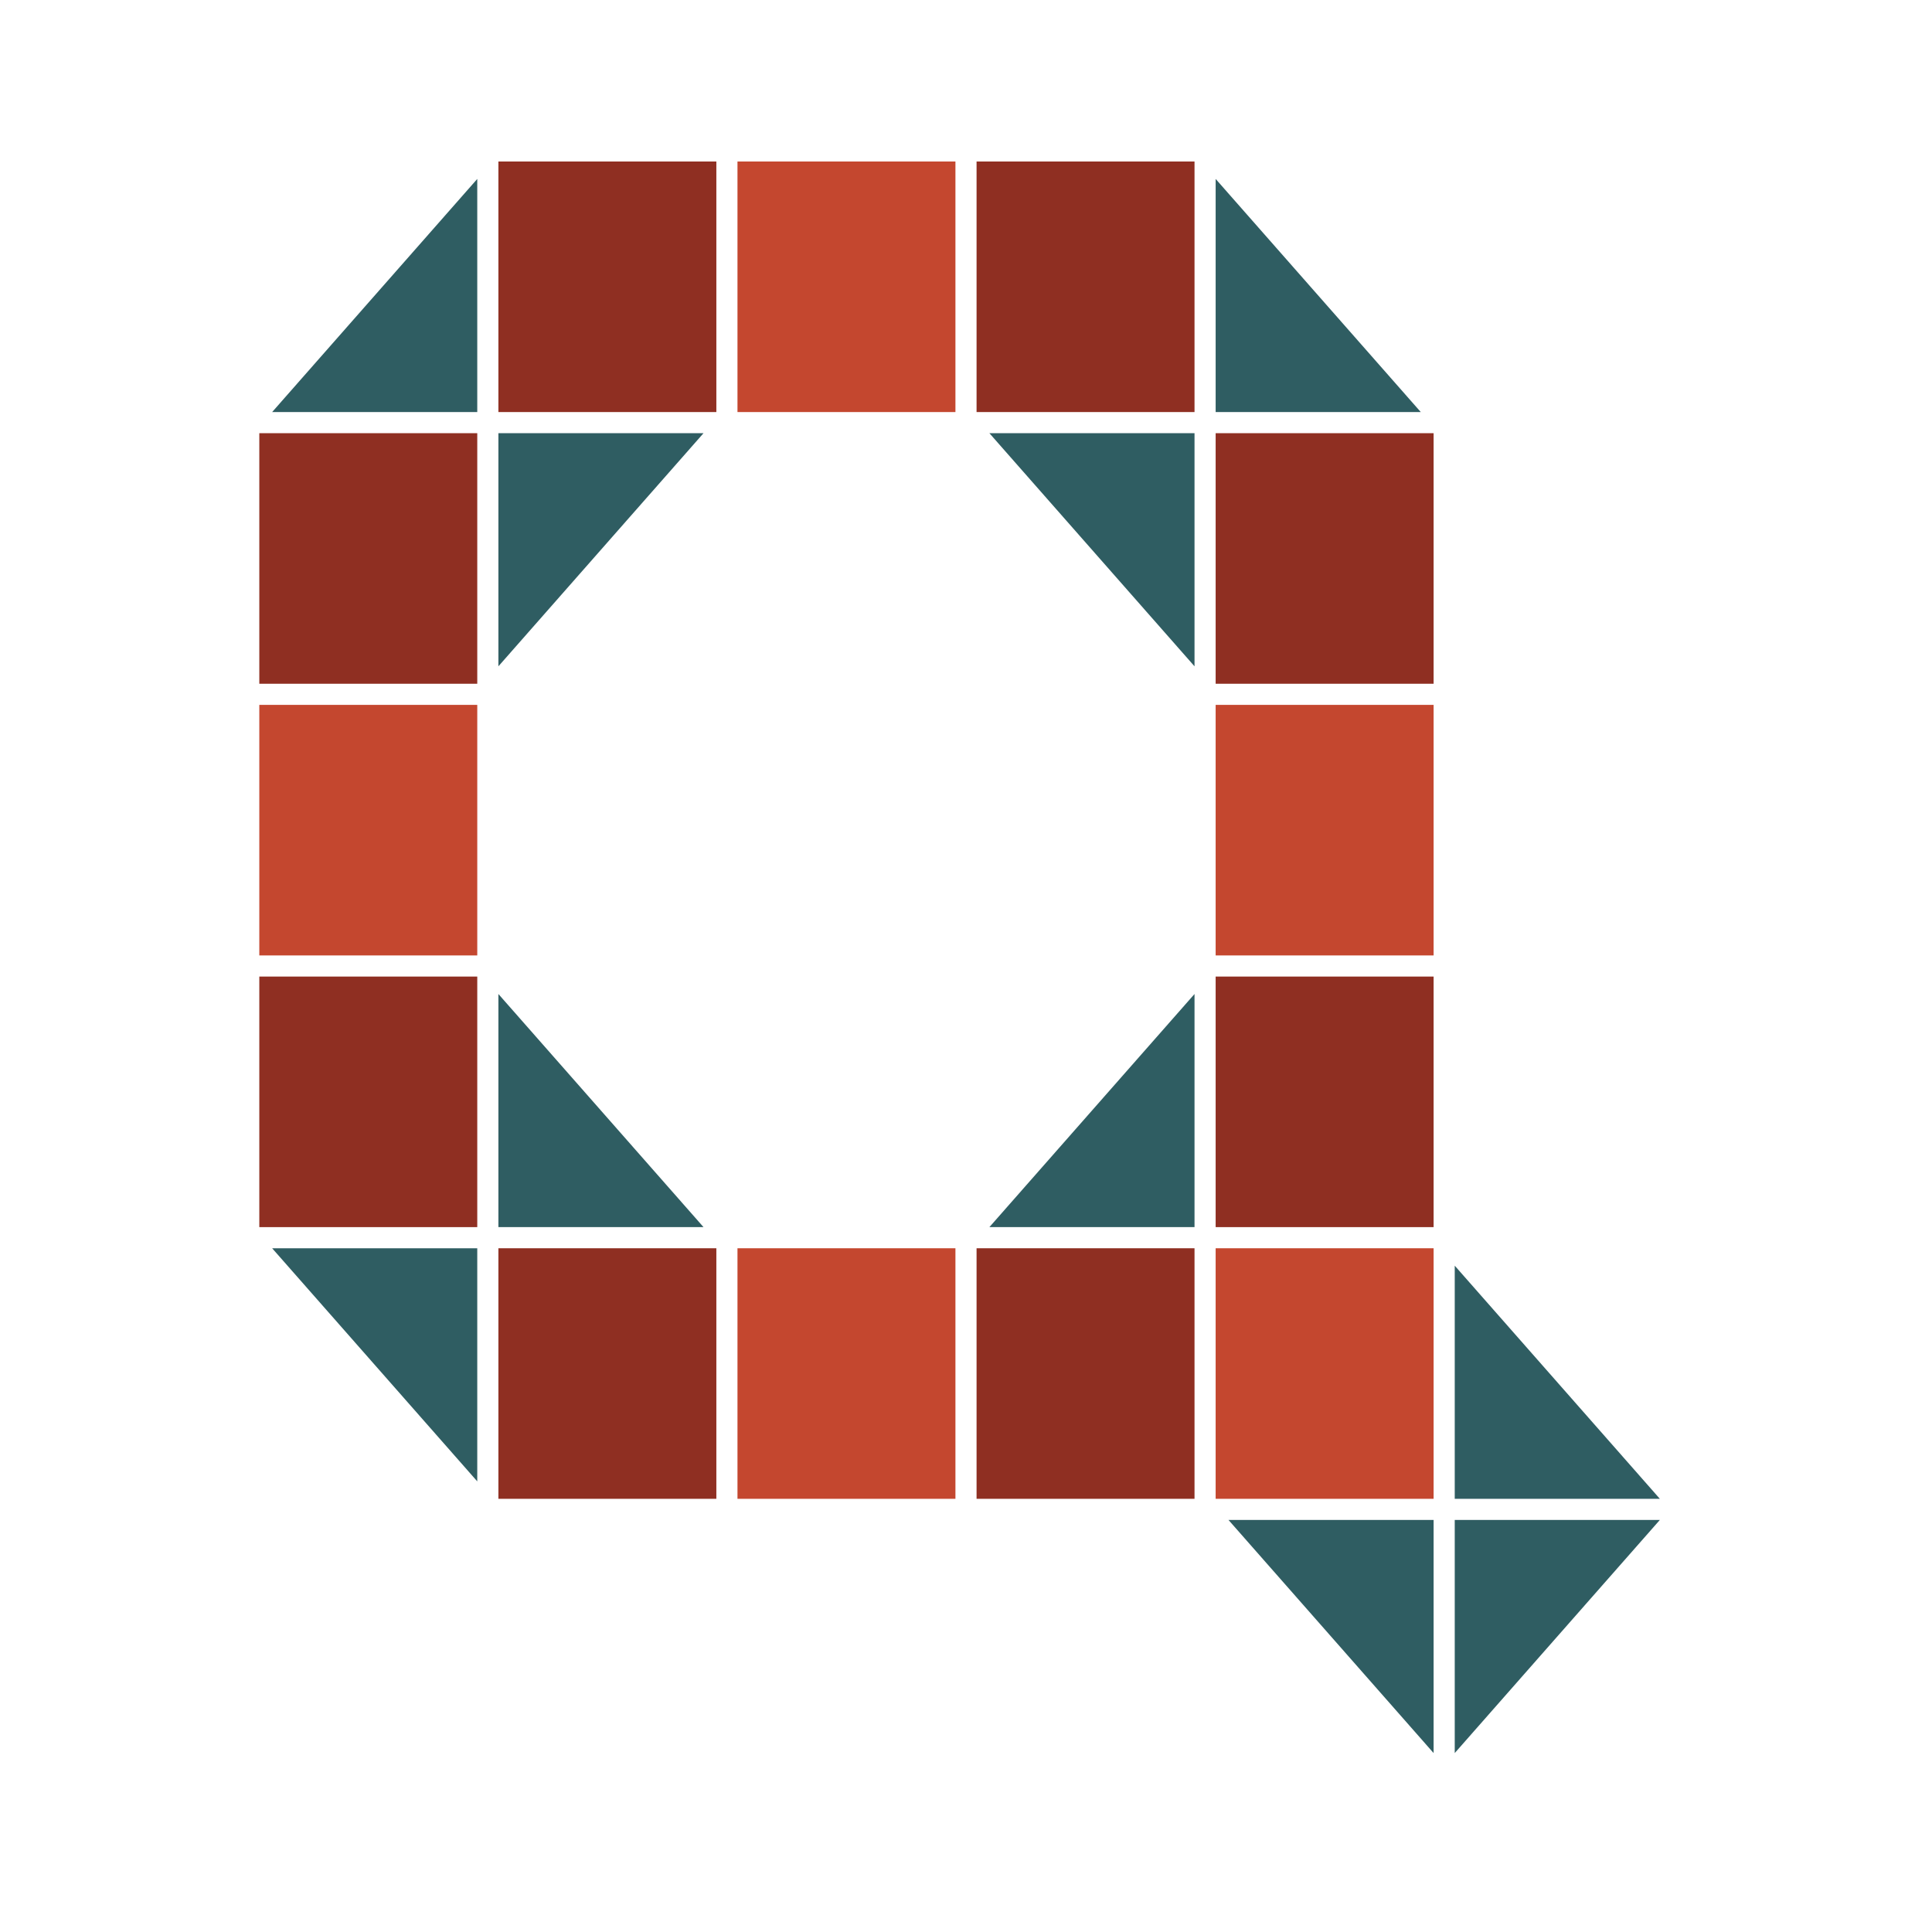
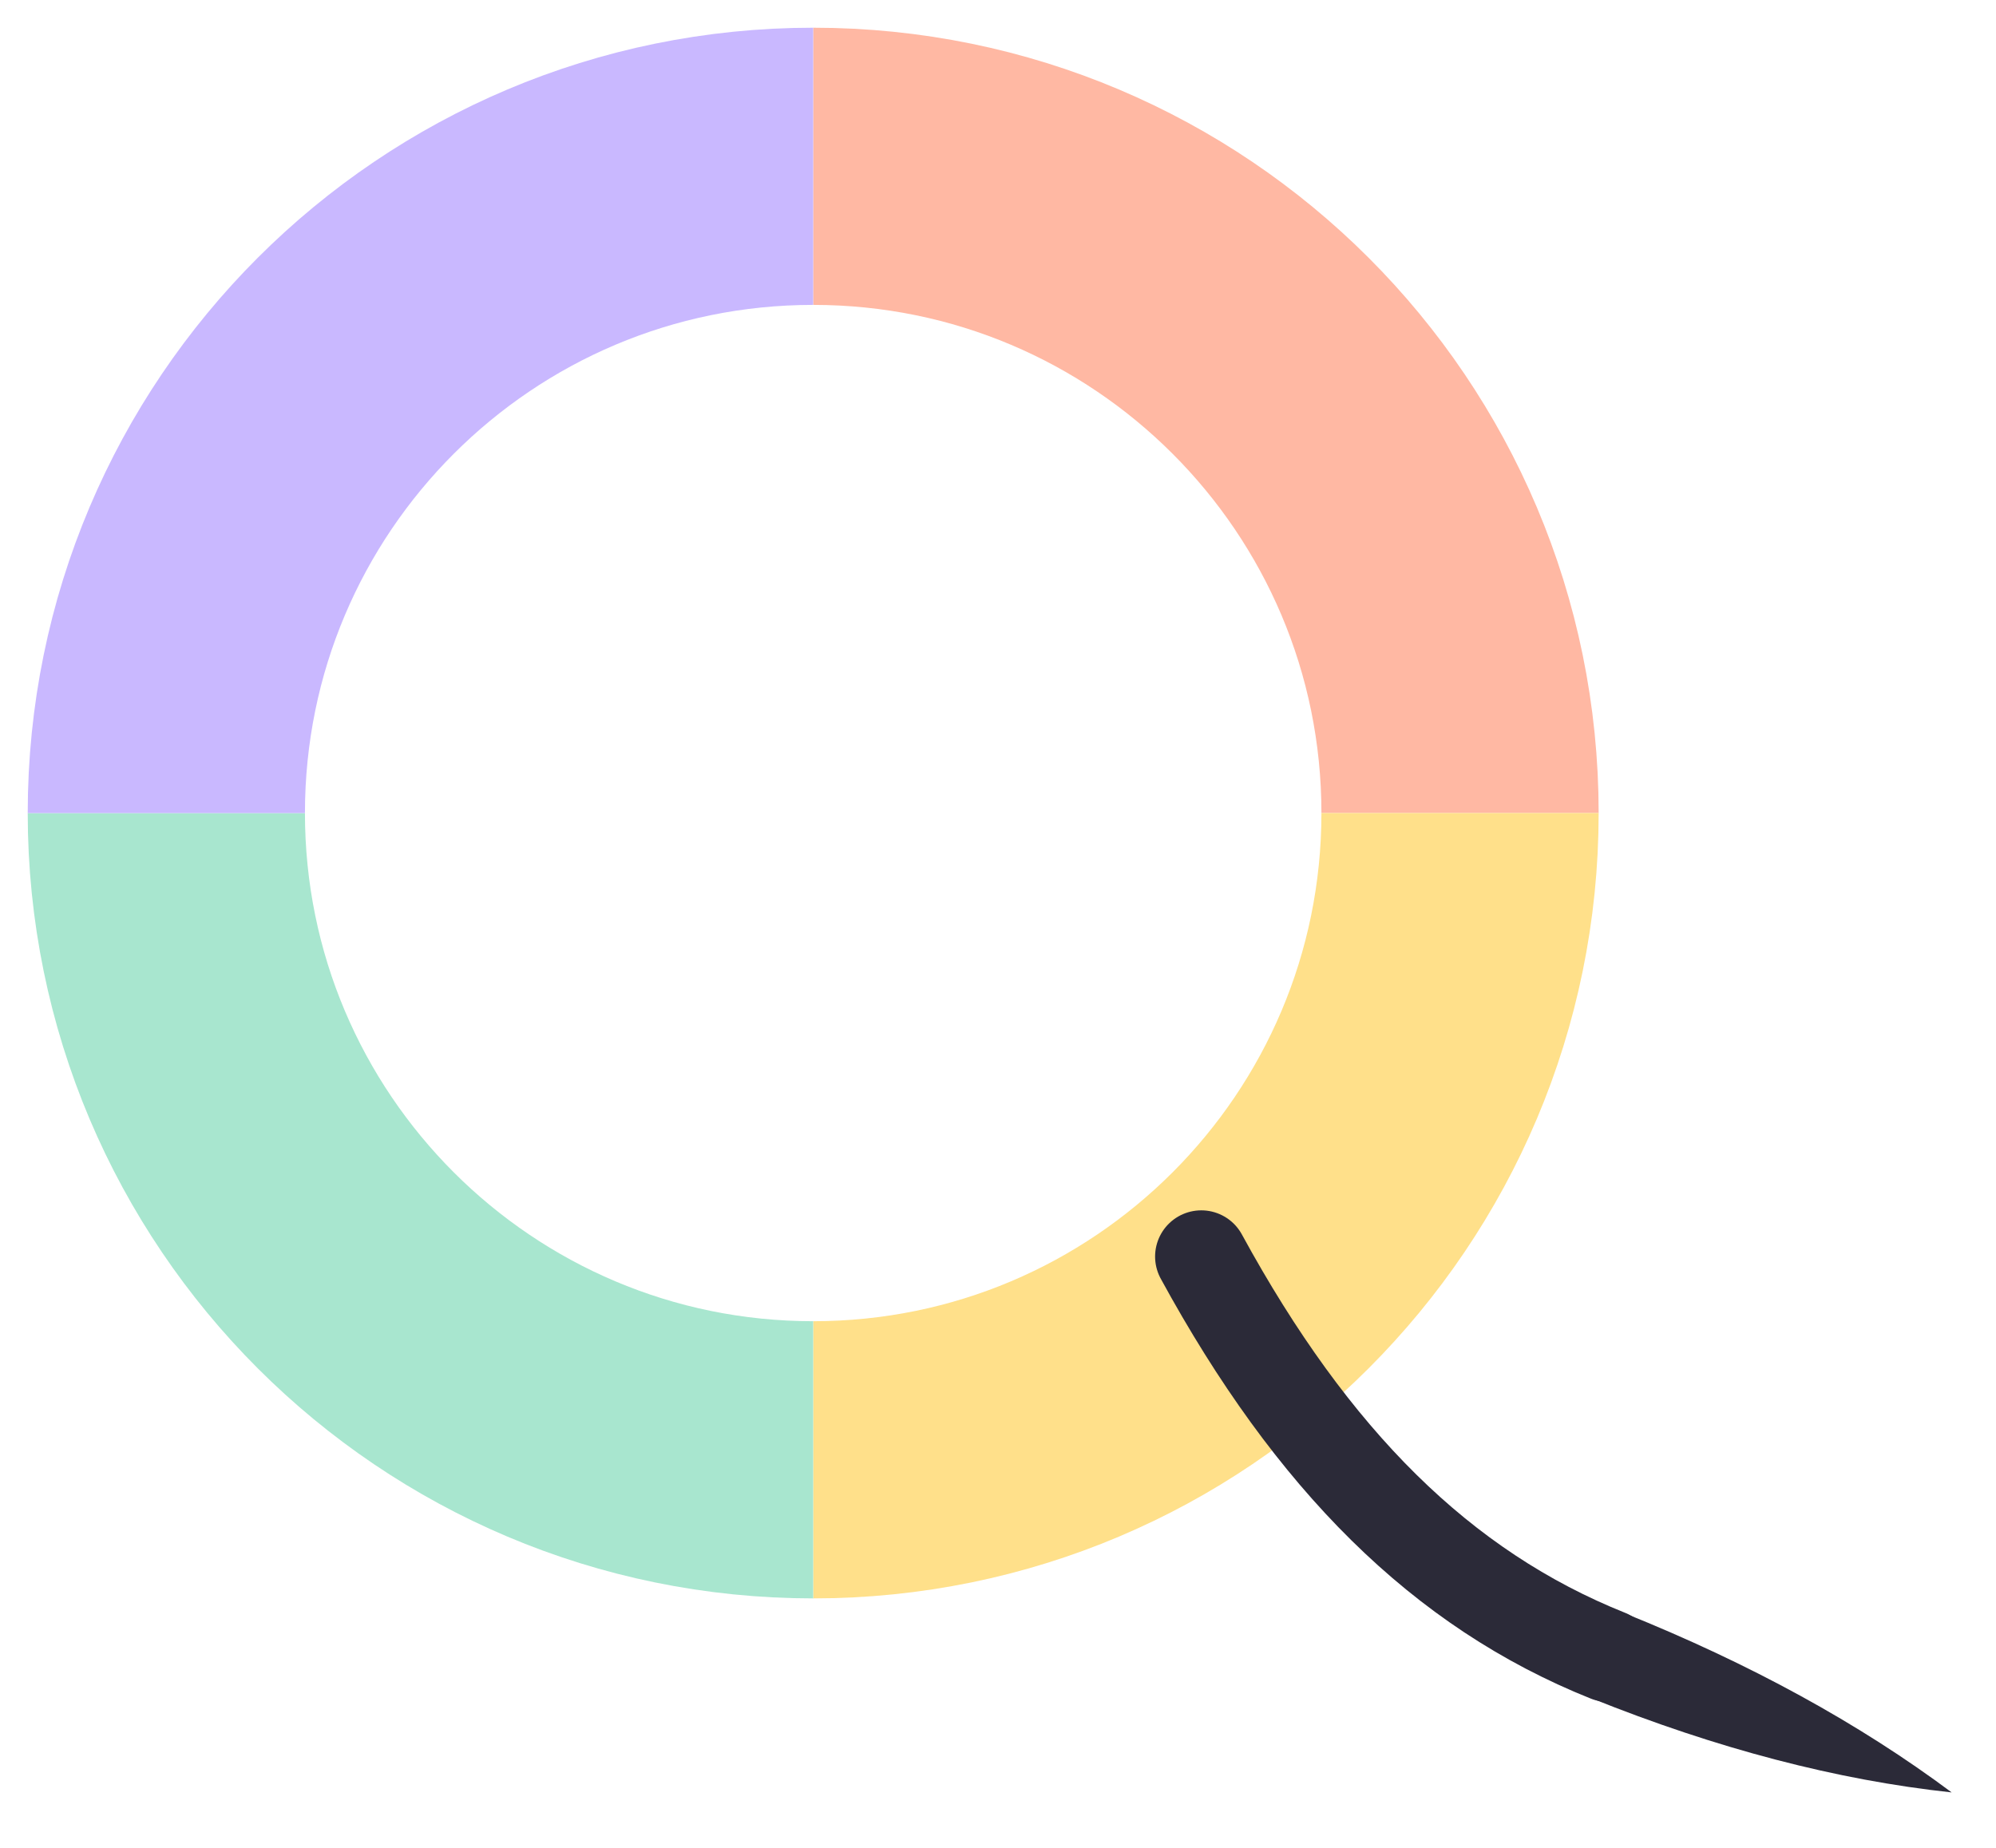
- <svg xmlns="http://www.w3.org/2000/svg" viewBox="0 0 256 256" width="256" height="256" role="img">
-   <path fill="#2F5D62" d="M63.24 23.71 L63.24 54.6 L36.06 54.6Z M161.08 23.71 L188.26 54.6 L161.08 54.6Z M66.04 57.4 L93.22 57.4 L66.04 88.29Z M131.1 57.4 L158.28 57.4 L158.28 88.29Z M66.04 131.71 L93.22 162.6 L66.04 162.6Z M158.28 131.71 L158.28 162.6 L131.1 162.6Z M36.06 165.4 L63.24 165.4 L63.24 196.29Z M192.76 167.71 L219.94 198.6 L192.76 198.6Z M162.78 201.4 L189.96 201.4 L189.96 232.29Z M192.76 201.4 L219.94 201.4 L192.76 232.29Z" />
-   <path fill="#8F2F22" d="M66.04 21.4 L94.92 21.4 L94.92 54.6 L66.04 54.6Z M129.4 21.4 L158.28 21.4 L158.28 54.6 L129.4 54.6Z M34.36 57.4 L63.24 57.4 L63.24 90.6 L34.36 90.6Z M161.08 57.4 L189.96 57.4 L189.96 90.6 L161.08 90.6Z M34.36 129.4 L63.24 129.4 L63.24 162.6 L34.36 162.6Z M161.08 129.4 L189.96 129.4 L189.96 162.6 L161.08 162.6Z M66.04 165.4 L94.92 165.4 L94.92 198.6 L66.04 198.6Z M129.4 165.4 L158.28 165.4 L158.28 198.6 L129.4 198.6Z" />
-   <path fill="#C4472F" d="M97.72 21.4 L126.6 21.4 L126.6 54.6 L97.72 54.6Z M34.36 93.4 L63.24 93.4 L63.24 126.6 L34.36 126.6Z M161.08 93.4 L189.96 93.4 L189.96 126.6 L161.08 126.6Z M97.72 165.4 L126.6 165.4 L126.6 198.6 L97.72 198.6Z M161.08 165.4 L189.96 165.4 L189.96 198.6 L161.08 198.6Z" />
+ <svg xmlns="http://www.w3.org/2000/svg" viewBox="8 18 108 100" width="108" height="100" role="img">
+   <path d="M52.00 27.00A35 35 0 0 1 87.00 62.00" fill="none" stroke="#FFB8A3" stroke-width="15" />
+   <path d="M87.00 62.00A35 35 0 0 1 52.00 97.00" fill="none" stroke="#FFE08A" stroke-width="15" />
+   <path d="M52.00 97.00A35 35 0 0 1 17.00 62.00" fill="none" stroke="#A8E6CF" stroke-width="15" />
+   <path d="M17.00 62.00A35 35 0 0 1 52.00 27.00" fill="none" stroke="#C9B8FF" stroke-width="15" />
+   <path d="M73 86C79 97 86 104 95 107.6" fill="none" stroke="#2B2A38" stroke-width="5" stroke-linecap="round" />
+   <path d="M95.9 105.3Q106.1 109.4 113.6 115Q104.3 114 94.1 109.9Z" fill="#2B2A38" />
</svg>
